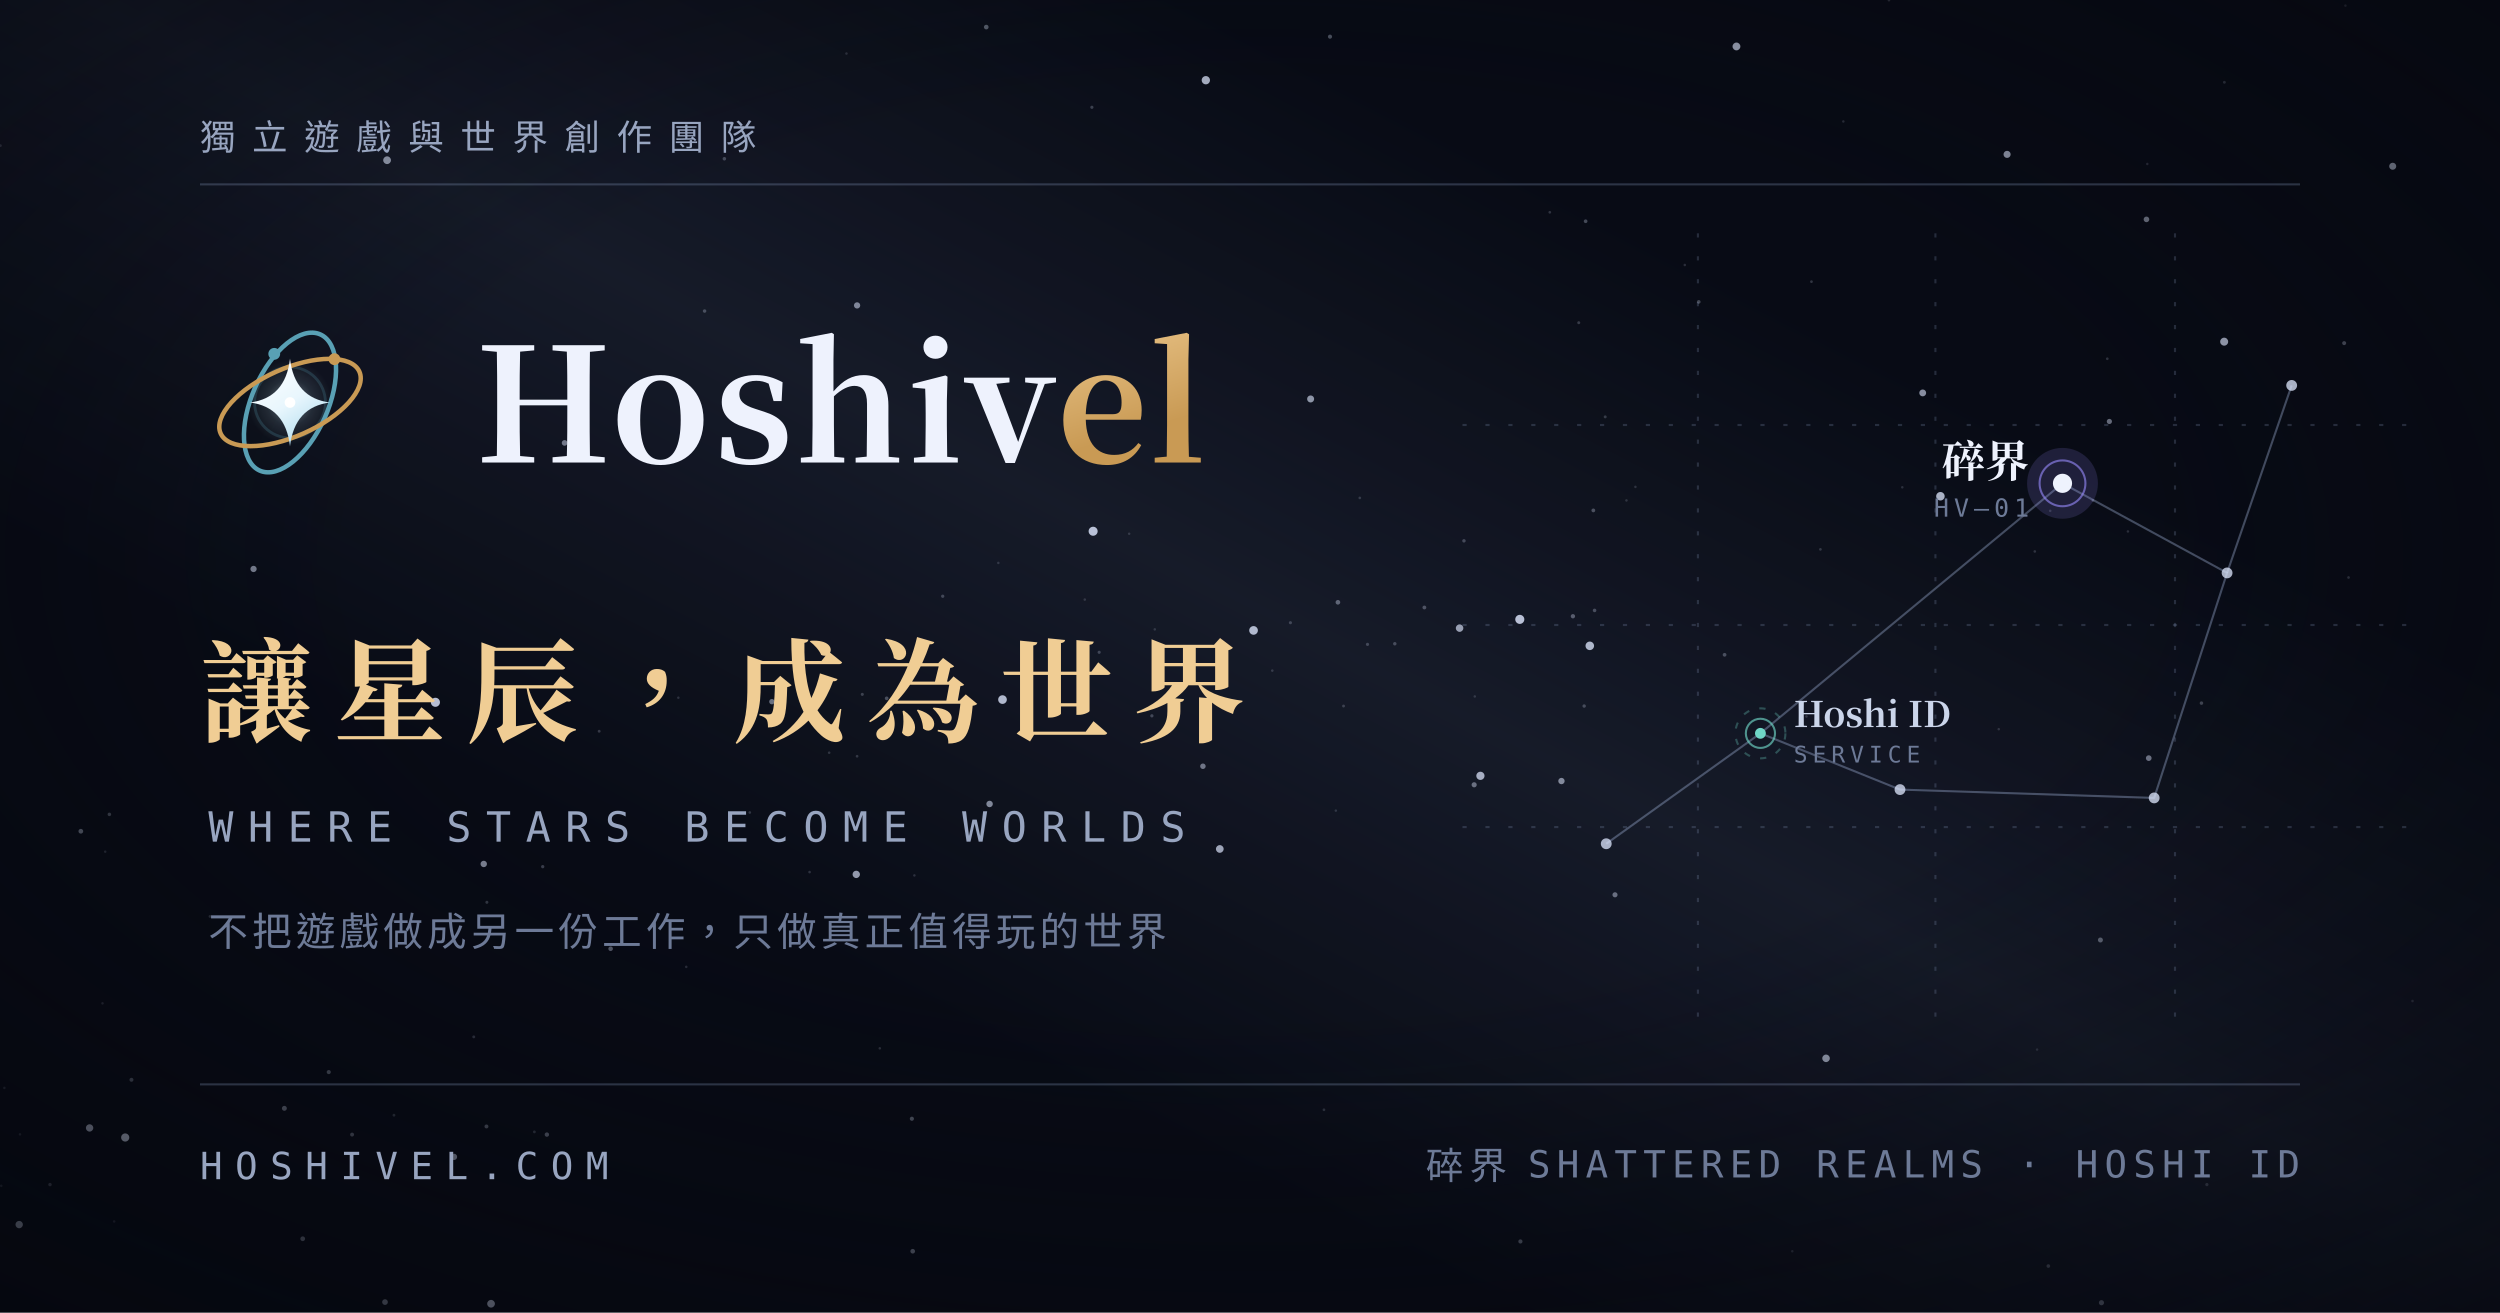
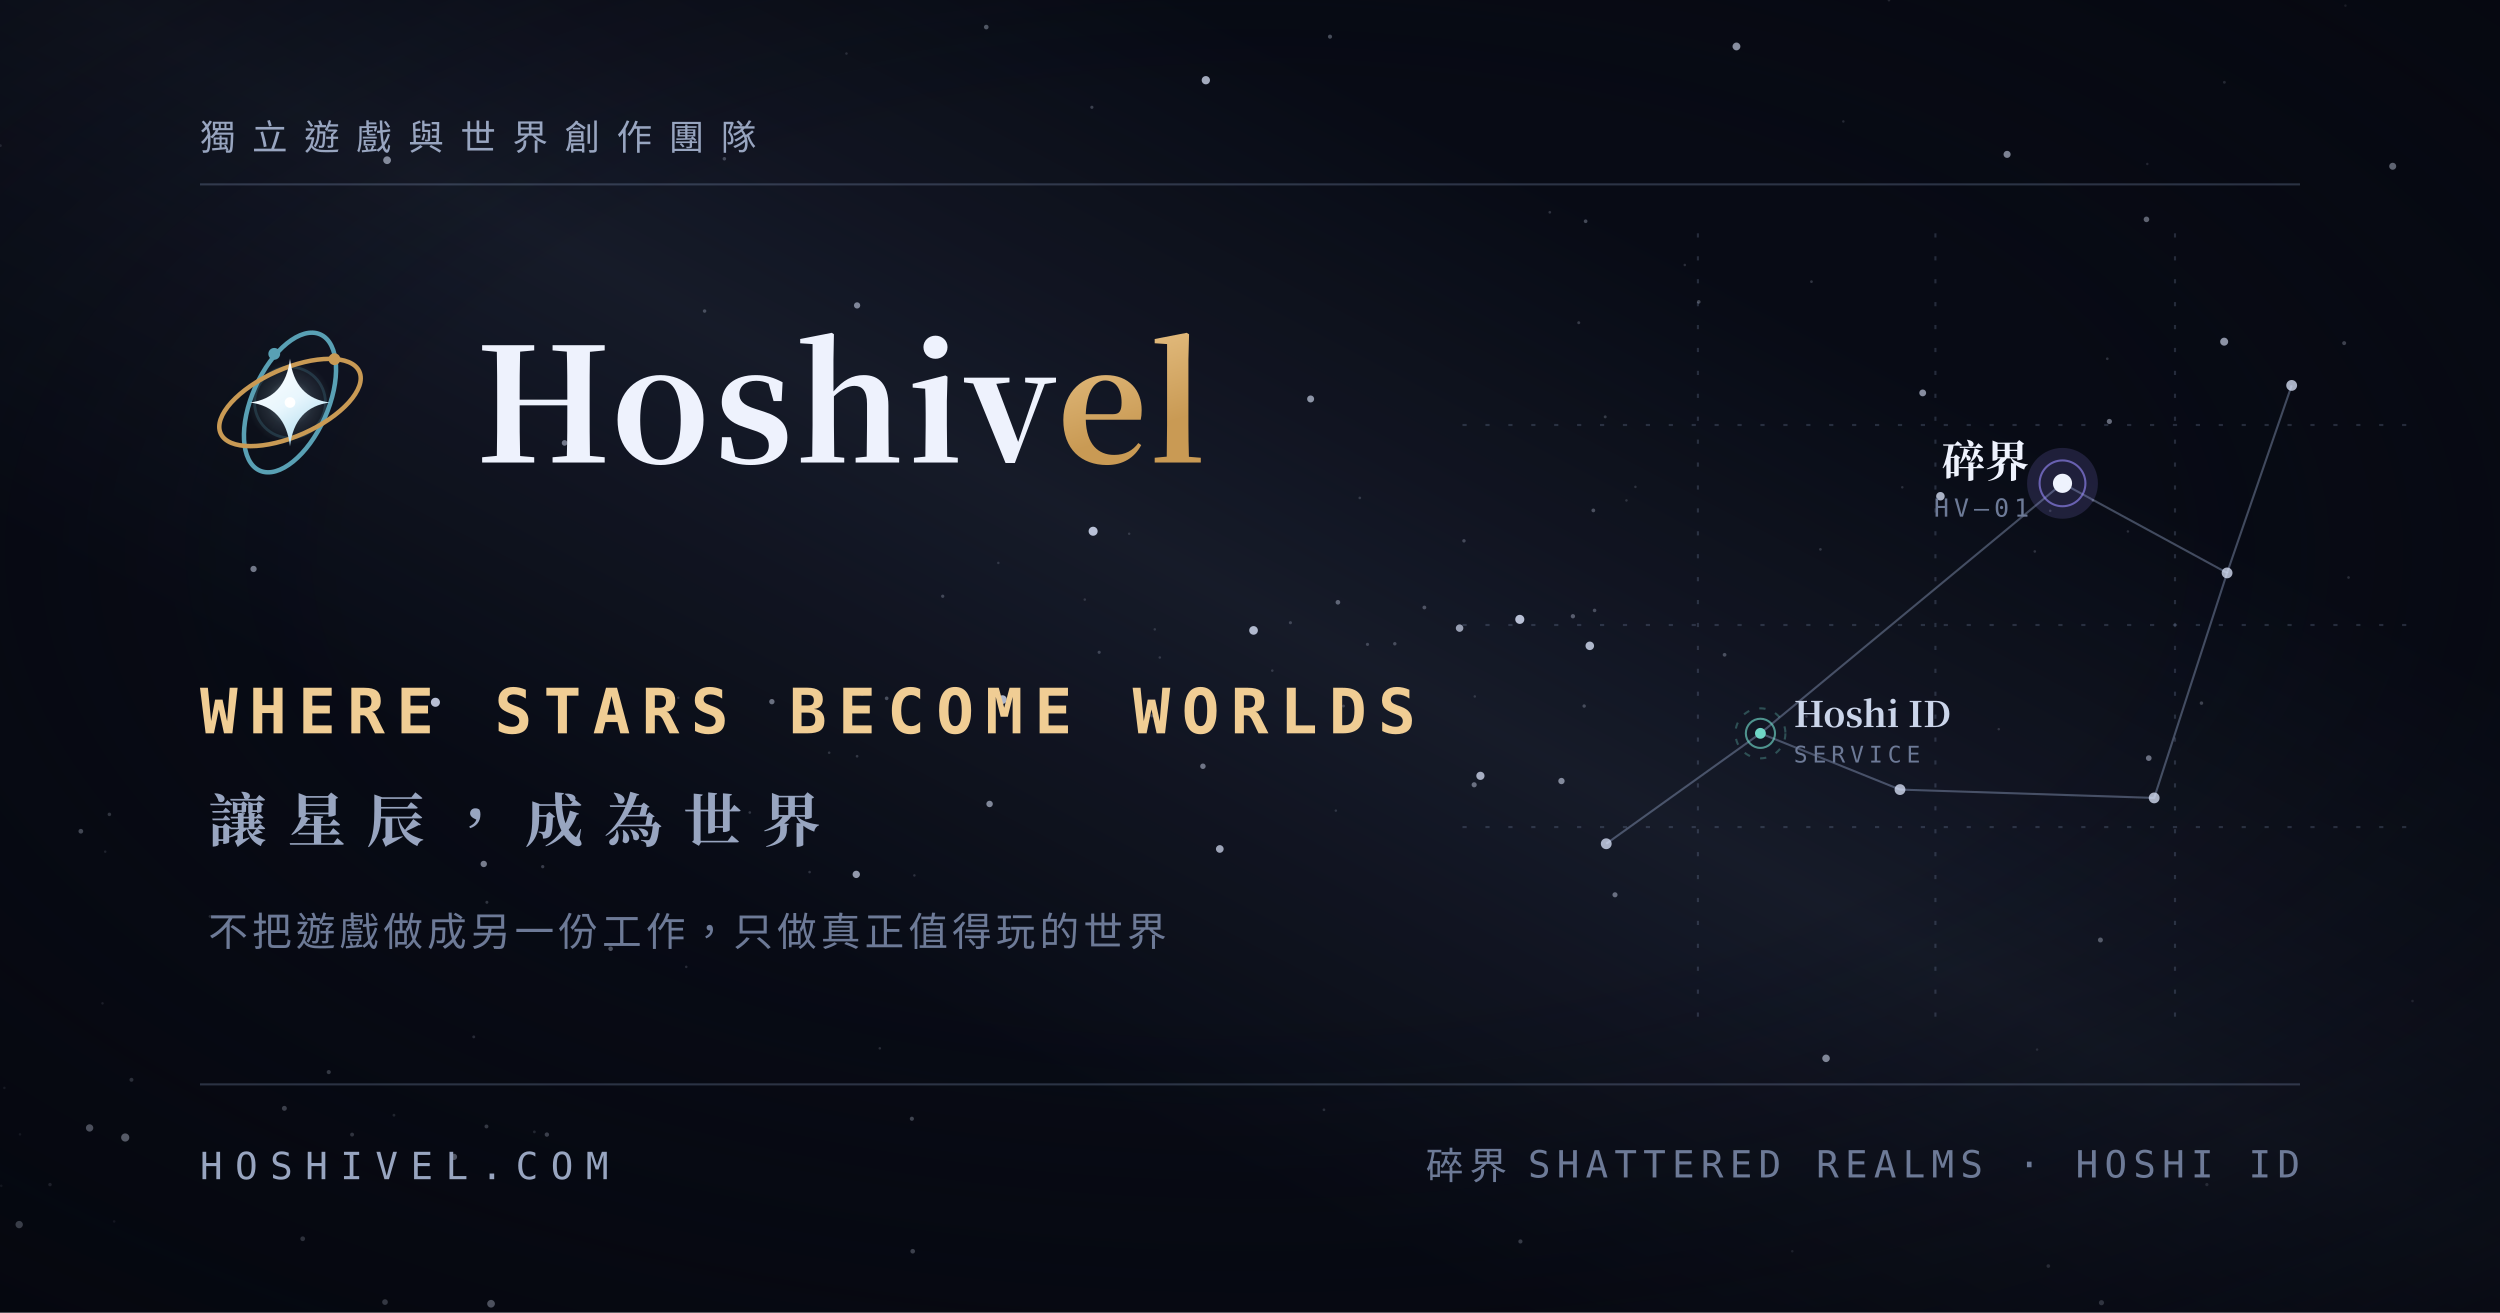
- <svg xmlns="http://www.w3.org/2000/svg" width="1200" height="630" viewBox="0 0 1200 630" role="img" aria-label="Hoshivel — 讓星辰，成為世界">
+ <svg xmlns="http://www.w3.org/2000/svg" width="1200" height="630" viewBox="0 0 1200 630" role="img" aria-label="Hoshivel — WHERE STARS BECOME WORLDS — 讓星辰，成為世界">
  <defs>
    <linearGradient id="mw" x1="0" y1="1" x2="1" y2="0">
      <stop offset="0.30" stop-color="#96b0eb" stop-opacity="0" />
      <stop offset="0.52" stop-color="#b2c8ff" stop-opacity="0.085" />
      <stop offset="0.74" stop-color="#96b0eb" stop-opacity="0" />
    </linearGradient>
    <radialGradient id="vig" cx="0.5" cy="0.42" r="0.78">
      <stop offset="0.45" stop-color="#04060d" stop-opacity="0" />
      <stop offset="1" stop-color="#04060d" stop-opacity="0.75" />
    </radialGradient>
    <radialGradient id="halo">
      <stop offset="0" stop-color="#dff1fb" stop-opacity="0.5" />
      <stop offset="0.55" stop-color="#bfe4f2" stop-opacity="0.12" />
      <stop offset="1" stop-color="#bfe4f2" stop-opacity="0" />
    </radialGradient>
    <linearGradient id="starfill" x1="0.2" y1="0" x2="0.8" y2="1">
      <stop offset="0" stop-color="#ffffff" />
      <stop offset="0.5" stop-color="#e8f6fd" />
      <stop offset="1" stop-color="#a9d9ec" />
    </linearGradient>
    <linearGradient id="tail" x1="0" y1="0" x2="1" y2="0.6">
      <stop offset="0" stop-color="#f9e5c4" />
      <stop offset="0.5" stop-color="#f0cd94" />
      <stop offset="1" stop-color="#c99a54" />
    </linearGradient>
  </defs>
  <rect width="1200" height="630" fill="#080b15" />
  <rect width="1200" height="630" fill="url(#mw)" />
  <circle cx="479.2" cy="270.2" r="0.60" fill="#dfe8ff" opacity="0.16" />
  <circle cx="338.2" cy="149.3" r="0.84" fill="#dfe8ff" opacity="0.26" />
  <circle cx="121.7" cy="273.1" r="1.51" fill="#dfe8ff" opacity="0.53" />
  <circle cx="729.8" cy="595.9" r="1.01" fill="#dfe8ff" opacity="0.33" />
  <circle cx="411.4" cy="363.0" r="0.65" fill="#dfe8ff" opacity="0.18" />
  <circle cx="770.5" cy="200.1" r="0.71" fill="#dfe8ff" opacity="0.20" />
  <circle cx="9.6" cy="544.5" r="0.60" fill="#dfe8ff" opacity="0.16" />
  <circle cx="1125.8" cy="2.7" r="0.60" fill="#dfe8ff" opacity="0.16" />
  <circle cx="700.6" cy="301.5" r="1.80" fill="#dfe8ff" opacity="0.65" />
  <circle cx="60.1" cy="546.0" r="1.96" fill="#dfe8ff" opacity="0.72" />
  <circle cx="683.7" cy="291.6" r="0.92" fill="#dfe8ff" opacity="0.29" />
  <circle cx="869.5" cy="135.2" r="0.66" fill="#dfe8ff" opacity="0.19" />
  <circle cx="260.5" cy="416.0" r="0.79" fill="#dfe8ff" opacity="0.24" />
  <circle cx="652.7" cy="239.0" r="0.64" fill="#dfe8ff" opacity="0.18" />
  <circle cx="922.9" cy="188.6" r="1.65" fill="#dfe8ff" opacity="0.59" />
  <circle cx="984.1" cy="245.2" r="0.61" fill="#dfe8ff" opacity="0.16" />
  <circle cx="52.5" cy="390.9" r="0.85" fill="#dfe8ff" opacity="0.26" />
  <circle cx="347.7" cy="76.2" r="0.85" fill="#dfe8ff" opacity="0.26" />
  <circle cx="370.5" cy="336.8" r="1.29" fill="#dfe8ff" opacity="0.44" />
  <circle cx="755.0" cy="295.8" r="1.04" fill="#dfe8ff" opacity="0.34" />
  <circle cx="411.4" cy="146.6" r="1.51" fill="#dfe8ff" opacity="0.53" />
  <circle cx="425.6" cy="335.2" r="0.89" fill="#dfe8ff" opacity="0.28" />
  <circle cx="815.4" cy="144.9" r="0.88" fill="#dfe8ff" opacity="0.27" />
  <circle cx="642.2" cy="289.1" r="1.12" fill="#dfe8ff" opacity="0.37" />
  <circle cx="827.8" cy="314.3" r="0.90" fill="#dfe8ff" opacity="0.28" />
  <circle cx="232.2" cy="414.7" r="1.54" fill="#dfe8ff" opacity="0.55" />
  <circle cx="411.0" cy="419.7" r="1.77" fill="#dfe8ff" opacity="0.64" />
  <circle cx="1012.5" cy="202.3" r="1.25" fill="#dfe8ff" opacity="0.43" />
  <circle cx="577.4" cy="367.8" r="1.32" fill="#dfe8ff" opacity="0.46" />
  <circle cx="524.7" cy="255.0" r="2.17" fill="#dfe8ff" opacity="0.81" />
  <circle cx="1158.0" cy="480.5" r="0.62" fill="#dfe8ff" opacity="0.17" />
  <circle cx="169.0" cy="544.6" r="0.95" fill="#dfe8ff" opacity="0.31" />
  <circle cx="217.9" cy="555.3" r="1.53" fill="#dfe8ff" opacity="0.54" />
  <circle cx="977.8" cy="503.8" r="0.60" fill="#dfe8ff" opacity="0.16" />
  <circle cx="293.1" cy="455.4" r="1.10" fill="#dfe8ff" opacity="0.36" />
  <circle cx="1011.5" cy="172.2" r="0.65" fill="#dfe8ff" opacity="0.18" />
  <circle cx="1067.6" cy="164.0" r="1.92" fill="#dfe8ff" opacity="0.70" />
  <circle cx="359.9" cy="390.0" r="0.64" fill="#dfe8ff" opacity="0.18" />
  <circle cx="1148.5" cy="79.8" r="1.69" fill="#dfe8ff" opacity="0.61" />
  <circle cx="43.0" cy="541.4" r="1.77" fill="#dfe8ff" opacity="0.64" />
  <circle cx="2.1" cy="522.2" r="0.60" fill="#dfe8ff" opacity="0.16" />
  <circle cx="437.7" cy="537.0" r="1.00" fill="#dfe8ff" opacity="0.32" />
  <circle cx="330.7" cy="214.9" r="0.81" fill="#dfe8ff" opacity="0.25" />
  <circle cx="329.4" cy="464.1" r="0.61" fill="#dfe8ff" opacity="0.16" />
  <circle cx="780.7" cy="240.2" r="0.61" fill="#dfe8ff" opacity="0.16" />
  <circle cx="542.0" cy="256.2" r="0.60" fill="#dfe8ff" opacity="0.16" />
  <circle cx="473.4" cy="13.0" r="1.12" fill="#dfe8ff" opacity="0.37" />
  <circle cx="235.7" cy="625.8" r="1.85" fill="#dfe8ff" opacity="0.68" />
  <circle cx="63.1" cy="518.3" r="0.96" fill="#dfe8ff" opacity="0.31" />
  <circle cx="157.8" cy="514.6" r="0.99" fill="#dfe8ff" opacity="0.32" />
  <circle cx="475.0" cy="385.9" r="1.56" fill="#dfe8ff" opacity="0.55" />
  <circle cx="763.1" cy="310.0" r="2.05" fill="#dfe8ff" opacity="0.76" />
  <circle cx="983.2" cy="607.7" r="0.88" fill="#dfe8ff" opacity="0.28" />
  <circle cx="271.0" cy="212.6" r="1.36" fill="#dfe8ff" opacity="0.47" />
  <circle cx="702.7" cy="259.6" r="0.83" fill="#dfe8ff" opacity="0.25" />
  <circle cx="1067.7" cy="39.5" r="0.69" fill="#dfe8ff" opacity="0.20" />
  <circle cx="0.6" cy="569.2" r="0.60" fill="#dfe8ff" opacity="0.16" />
  <circle cx="422.3" cy="503.2" r="0.61" fill="#dfe8ff" opacity="0.17" />
  <circle cx="185.8" cy="76.9" r="1.86" fill="#dfe8ff" opacity="0.68" />
  <circle cx="552.9" cy="343.6" r="0.79" fill="#dfe8ff" opacity="0.24" />
  <circle cx="1031.4" cy="363.9" r="1.37" fill="#dfe8ff" opacity="0.48" />
  <circle cx="438.9" cy="420.2" r="0.60" fill="#dfe8ff" opacity="0.16" />
  <circle cx="656.4" cy="309.3" r="0.77" fill="#dfe8ff" opacity="0.23" />
  <circle cx="1127.3" cy="277.2" r="0.65" fill="#dfe8ff" opacity="0.18" />
  <circle cx="262.5" cy="544.6" r="1.06" fill="#dfe8ff" opacity="0.35" />
  <circle cx="209.0" cy="337.1" r="2.18" fill="#dfe8ff" opacity="0.81" />
  <circle cx="833.5" cy="22.3" r="1.88" fill="#dfe8ff" opacity="0.69" />
  <circle cx="325.6" cy="334.9" r="0.60" fill="#dfe8ff" opacity="0.16" />
  <circle cx="159.5" cy="390.3" r="0.72" fill="#dfe8ff" opacity="0.21" />
  <circle cx="963.4" cy="74.1" r="1.71" fill="#dfe8ff" opacity="0.62" />
  <circle cx="527.6" cy="313.1" r="0.76" fill="#dfe8ff" opacity="0.23" />
  <circle cx="1056.7" cy="337.5" r="0.85" fill="#dfe8ff" opacity="0.26" />
  <circle cx="50.5" cy="408.8" r="0.60" fill="#dfe8ff" opacity="0.16" />
  <circle cx="757.8" cy="154.9" r="0.72" fill="#dfe8ff" opacity="0.21" />
  <circle cx="227.4" cy="497.7" r="0.69" fill="#dfe8ff" opacity="0.20" />
  <circle cx="578.8" cy="38.5" r="1.99" fill="#dfe8ff" opacity="0.73" />
  <circle cx="585.5" cy="407.5" r="1.85" fill="#dfe8ff" opacity="0.68" />
  <circle cx="49.2" cy="481.6" r="0.60" fill="#dfe8ff" opacity="0.16" />
  <circle cx="413.9" cy="333.3" r="0.74" fill="#dfe8ff" opacity="0.22" />
  <circle cx="765.4" cy="293.0" r="0.86" fill="#dfe8ff" opacity="0.27" />
  <circle cx="749.5" cy="374.9" r="1.53" fill="#dfe8ff" opacity="0.54" />
  <circle cx="785.0" cy="233.7" r="0.60" fill="#dfe8ff" opacity="0.16" />
  <circle cx="24.0" cy="568.6" r="0.83" fill="#dfe8ff" opacity="0.26" />
  <circle cx="233.7" cy="433.1" r="0.73" fill="#dfe8ff" opacity="0.21" />
  <circle cx="729.5" cy="297.3" r="2.18" fill="#dfe8ff" opacity="0.81" />
  <circle cx="287.6" cy="351.0" r="0.69" fill="#dfe8ff" opacity="0.20" />
  <circle cx="707.9" cy="334.3" r="0.60" fill="#dfe8ff" opacity="0.16" />
  <circle cx="100.8" cy="439.9" r="0.68" fill="#dfe8ff" opacity="0.19" />
  <circle cx="931.4" cy="238.2" r="2.04" fill="#dfe8ff" opacity="0.75" />
  <circle cx="9.2" cy="587.8" r="1.77" fill="#dfe8ff" opacity="0.64" />
  <circle cx="233.5" cy="540.7" r="0.95" fill="#dfe8ff" opacity="0.31" />
  <circle cx="524.1" cy="51.5" r="0.77" fill="#dfe8ff" opacity="0.23" />
  <circle cx="906.7" cy="0.1" r="0.62" fill="#dfe8ff" opacity="0.17" />
  <circle cx="860.3" cy="600.6" r="0.60" fill="#dfe8ff" opacity="0.16" />
  <circle cx="629.1" cy="191.5" r="1.69" fill="#dfe8ff" opacity="0.61" />
  <circle cx="913.1" cy="233.9" r="0.60" fill="#dfe8ff" opacity="0.16" />
  <circle cx="398.0" cy="361.3" r="0.62" fill="#dfe8ff" opacity="0.17" />
  <circle cx="876.5" cy="508.0" r="1.81" fill="#dfe8ff" opacity="0.66" />
  <circle cx="54.8" cy="586.3" r="0.61" fill="#dfe8ff" opacity="0.16" />
  <circle cx="710.6" cy="372.4" r="1.97" fill="#dfe8ff" opacity="0.72" />
  <circle cx="619.4" cy="298.9" r="0.75" fill="#dfe8ff" opacity="0.22" />
  <circle cx="556.7" cy="315.6" r="0.61" fill="#dfe8ff" opacity="0.17" />
  <circle cx="1008.2" cy="451.2" r="1.20" fill="#dfe8ff" opacity="0.41" />
  <circle cx="644.9" cy="338.9" r="0.69" fill="#dfe8ff" opacity="0.20" />
  <circle cx="610.7" cy="321.9" r="0.62" fill="#dfe8ff" opacity="0.17" />
  <circle cx="761.1" cy="106.2" r="0.89" fill="#dfe8ff" opacity="0.28" />
  <circle cx="601.7" cy="302.6" r="2.08" fill="#dfe8ff" opacity="0.77" />
  <circle cx="1125.2" cy="164.7" r="0.96" fill="#dfe8ff" opacity="0.31" />
  <circle cx="638.4" cy="17.6" r="0.99" fill="#dfe8ff" opacity="0.32" />
  <circle cx="884.8" cy="58.3" r="0.60" fill="#dfe8ff" opacity="0.16" />
  <circle cx="764.8" cy="245.0" r="0.91" fill="#dfe8ff" opacity="0.29" />
  <circle cx="1059.3" cy="568.6" r="0.79" fill="#dfe8ff" opacity="0.24" />
  <circle cx="867.1" cy="343.9" r="0.62" fill="#dfe8ff" opacity="0.17" />
  <circle cx="1021.4" cy="255.1" r="0.60" fill="#dfe8ff" opacity="0.16" />
  <circle cx="481.2" cy="335.8" r="2.08" fill="#dfe8ff" opacity="0.77" />
  <circle cx="1008.7" cy="625.3" r="1.24" fill="#dfe8ff" opacity="0.42" />
  <circle cx="388.6" cy="418.6" r="0.63" fill="#dfe8ff" opacity="0.17" />
  <circle cx="452.5" cy="286.2" r="0.79" fill="#dfe8ff" opacity="0.24" />
  <circle cx="976.7" cy="264.7" r="0.63" fill="#dfe8ff" opacity="0.17" />
  <circle cx="0.2" cy="69.9" r="0.67" fill="#dfe8ff" opacity="0.19" />
  <circle cx="775.2" cy="429.5" r="1.23" fill="#dfe8ff" opacity="0.42" />
  <circle cx="38.8" cy="399.0" r="1.14" fill="#dfe8ff" opacity="0.38" />
  <circle cx="554.3" cy="302.1" r="0.60" fill="#dfe8ff" opacity="0.16" />
  <circle cx="438.1" cy="600.6" r="1.12" fill="#dfe8ff" opacity="0.38" />
  <circle cx="406.3" cy="25.7" r="0.61" fill="#dfe8ff" opacity="0.16" />
  <circle cx="635.5" cy="532.7" r="0.65" fill="#dfe8ff" opacity="0.18" />
  <circle cx="189.1" cy="535.3" r="0.68" fill="#dfe8ff" opacity="0.19" />
  <circle cx="520.7" cy="287.8" r="0.61" fill="#dfe8ff" opacity="0.16" />
  <circle cx="184.8" cy="625.0" r="1.37" fill="#dfe8ff" opacity="0.48" />
  <circle cx="873.8" cy="263.7" r="0.65" fill="#dfe8ff" opacity="0.18" />
  <circle cx="641.2" cy="389.1" r="0.60" fill="#dfe8ff" opacity="0.16" />
  <circle cx="1030.7" cy="78.7" r="0.60" fill="#dfe8ff" opacity="0.16" />
  <circle cx="1030.3" cy="105.3" r="1.35" fill="#dfe8ff" opacity="0.47" />
  <circle cx="188.1" cy="442.0" r="0.87" fill="#dfe8ff" opacity="0.27" />
  <circle cx="669.5" cy="309.0" r="0.83" fill="#dfe8ff" opacity="0.25" />
  <circle cx="808.7" cy="127.2" r="0.61" fill="#dfe8ff" opacity="0.16" />
  <circle cx="145.3" cy="594.6" r="1.14" fill="#dfe8ff" opacity="0.38" />
  <circle cx="1004.6" cy="240.2" r="0.69" fill="#dfe8ff" opacity="0.20" />
  <circle cx="256.5" cy="543.3" r="0.68" fill="#dfe8ff" opacity="0.19" />
  <circle cx="136.5" cy="532.0" r="1.19" fill="#dfe8ff" opacity="0.40" />
  <circle cx="743.9" cy="101.9" r="0.65" fill="#dfe8ff" opacity="0.18" />
  <circle cx="760.4" cy="338.9" r="0.82" fill="#dfe8ff" opacity="0.25" />
  <circle cx="959.4" cy="350.0" r="0.60" fill="#dfe8ff" opacity="0.16" />
  <circle cx="707.6" cy="376.7" r="1.24" fill="#dfe8ff" opacity="0.42" />
  <rect width="1200" height="630" fill="url(#vig)" />
  <rect x="96" y="88" width="1008" height="1" fill="#b0c6f0" fill-opacity="0.22" />
  <rect x="96" y="520" width="1008" height="1" fill="#b0c6f0" fill-opacity="0.22" />
  <line x1="815" y1="112" x2="815" y2="490" stroke="#b0c6f0" stroke-opacity=".18" stroke-dasharray="2 9" />
  <line x1="929" y1="112" x2="929" y2="490" stroke="#b0c6f0" stroke-opacity=".18" stroke-dasharray="2 9" />
  <line x1="1044" y1="112" x2="1044" y2="490" stroke="#b0c6f0" stroke-opacity=".18" stroke-dasharray="2 9" />
  <line x1="702" y1="204" x2="1158" y2="204" stroke="#b0c6f0" stroke-opacity=".18" stroke-dasharray="2 9" />
  <line x1="702" y1="300" x2="1158" y2="300" stroke="#b0c6f0" stroke-opacity=".18" stroke-dasharray="2 9" />
  <line x1="702" y1="397" x2="1158" y2="397" stroke="#b0c6f0" stroke-opacity=".18" stroke-dasharray="2 9" />
  <polyline points="771,405 845,352 912,379 1034,383 1069,275 990,232 845,352" fill="none" stroke="#b0c6f0" stroke-opacity=".34" stroke-width="1" stroke-linejoin="round" />
  <polyline points="1069,275 1100,185" fill="none" stroke="#b0c6f0" stroke-opacity=".34" stroke-width="1" stroke-linejoin="round" />
  <circle cx="771" cy="405" r="2.6" fill="#dfe8ff" opacity=".75" />
  <circle cx="912" cy="379" r="2.6" fill="#dfe8ff" opacity=".75" />
  <circle cx="1069" cy="275" r="2.6" fill="#dfe8ff" opacity=".75" />
  <circle cx="1034" cy="383" r="2.6" fill="#dfe8ff" opacity=".75" />
  <circle cx="1100" cy="185" r="2.6" fill="#dfe8ff" opacity=".75" />
  <g>
    <circle cx="990" cy="232" r="17" fill="#9a8cff" opacity=".16" />
    <circle cx="990" cy="232" r="11" fill="none" stroke="#9a8cff" stroke-opacity=".6" />
    <circle cx="990" cy="232" r="4.6" fill="#eef2fd" />
    <text x="974" y="229" text-anchor="end" font-family="Hoshivel Display, Hoshivel Han, Noto Serif CJK TC, Noto Serif TC, Georgia, serif" font-weight="600" font-size="21" fill="#eef2fd">碎界</text>
    <text x="974" y="248" text-anchor="end" font-family="ui-monospace, Menlo, Consolas, monospace" font-size="12" letter-spacing="2.4" fill="#6d7a97">HV—01</text>
  </g>
  <g>
    <circle cx="845" cy="352" r="12" fill="none" stroke="#6fd6c6" stroke-opacity=".3" stroke-dasharray="3 5" />
    <circle cx="845" cy="352" r="7" fill="none" stroke="#6fd6c6" stroke-opacity=".65" />
    <circle cx="845" cy="352" r="2.6" fill="#6fd6c6" />
    <text x="861" y="349" font-family="Hoshivel Display, Hoshivel Han, Noto Serif CJK TC, Noto Serif TC, Georgia, serif" font-weight="600" font-size="17" fill="#cbd5ea">Hoshi ID</text>
    <text x="861" y="366" font-family="ui-monospace, Menlo, Consolas, monospace" font-size="11" letter-spacing="2.4" fill="#6d7a97">SERVICE</text>
  </g>
  <text x="96" y="72" font-family="Noto Sans CJK TC, Noto Sans TC, sans-serif" font-weight="500" font-size="17" letter-spacing="8" fill="#98a5c0">獨立遊戲與世界創作團隊</text>
  <g transform="translate(96 150) scale(1.35)">
    <circle cx="32" cy="32" r="15" fill="url(#halo)" />
    <circle cx="32" cy="32" r="12.6" fill="none" stroke="#59a0b4" stroke-opacity=".22" />
    <ellipse cx="32" cy="32" rx="13.5" ry="26.5" transform="rotate(24 32 32)" fill="none" stroke="#59a0b4" stroke-width="1.6" />
    <ellipse cx="32" cy="32" rx="27" ry="12" transform="rotate(-24 32 32)" fill="none" stroke="#c99a54" stroke-width="1.6" />
    <circle cx="26.4" cy="14.7" r="2.1" fill="#59a0b4" />
    <circle cx="47.8" cy="16.6" r="2.1" fill="#c99a54" />
    <path d="M32 16.4 Q33.6 30.4 46.2 32 Q33.6 33.6 32 47.6 Q30.4 33.6 17.8 32 Q30.4 30.4 32 16.4 Z" fill="url(#starfill)" />
    <circle cx="32" cy="32" r="1.9" fill="#ffffff" />
  </g>
  <text x="228" y="222" font-family="Hoshivel Display, Hoshivel Han, Noto Serif CJK TC, Noto Serif TC, Georgia, serif" font-weight="600" font-size="76" letter-spacing="2" fill="#eef2fd">Hoshiv<tspan fill="url(#tail)">el</tspan>
  </text>
-   <text x="96" y="352" font-family="Hoshivel Display, Hoshivel Han, Noto Serif CJK TC, Noto Serif TC, Georgia, serif" font-weight="600" font-size="54" letter-spacing="10" fill="#f0cd94">讓星辰，成為世界</text>
-   <text x="100" y="404" font-family="ui-monospace, Menlo, Consolas, monospace" font-size="20" letter-spacing="7" fill="#98a5c0">WHERE STARS BECOME WORLDS</text>
+   <text x="96" y="352" font-family="ui-monospace, Menlo, Consolas, monospace" font-weight="600" font-size="30" letter-spacing="5.5" fill="#f0cd94">WHERE STARS BECOME WORLDS</text>
+   <text x="100" y="404" font-family="Hoshivel Display, Hoshivel Han, Noto Serif CJK TC, Noto Serif TC, Georgia, serif" font-weight="600" font-size="28" letter-spacing="10" fill="#98a5c0">讓星辰，成為世界</text>
  <text x="100" y="454" font-family="Noto Sans CJK TC, Noto Sans TC, sans-serif" font-size="19" letter-spacing="2" fill="#6d7a97">不把遊戲做成另一份工作，只做真正值得玩的世界</text>
  <text x="96" y="566" font-family="ui-monospace, Menlo, Consolas, monospace" font-size="18" letter-spacing="6" fill="#98a5c0">HOSHIVEL.COM</text>
  <text x="1104" y="566" text-anchor="end" font-family="ui-monospace, Menlo, Consolas, monospace" font-size="18" letter-spacing="3" fill="#6d7a97">碎界 SHATTERED REALMS · HOSHI ID</text>
</svg>
